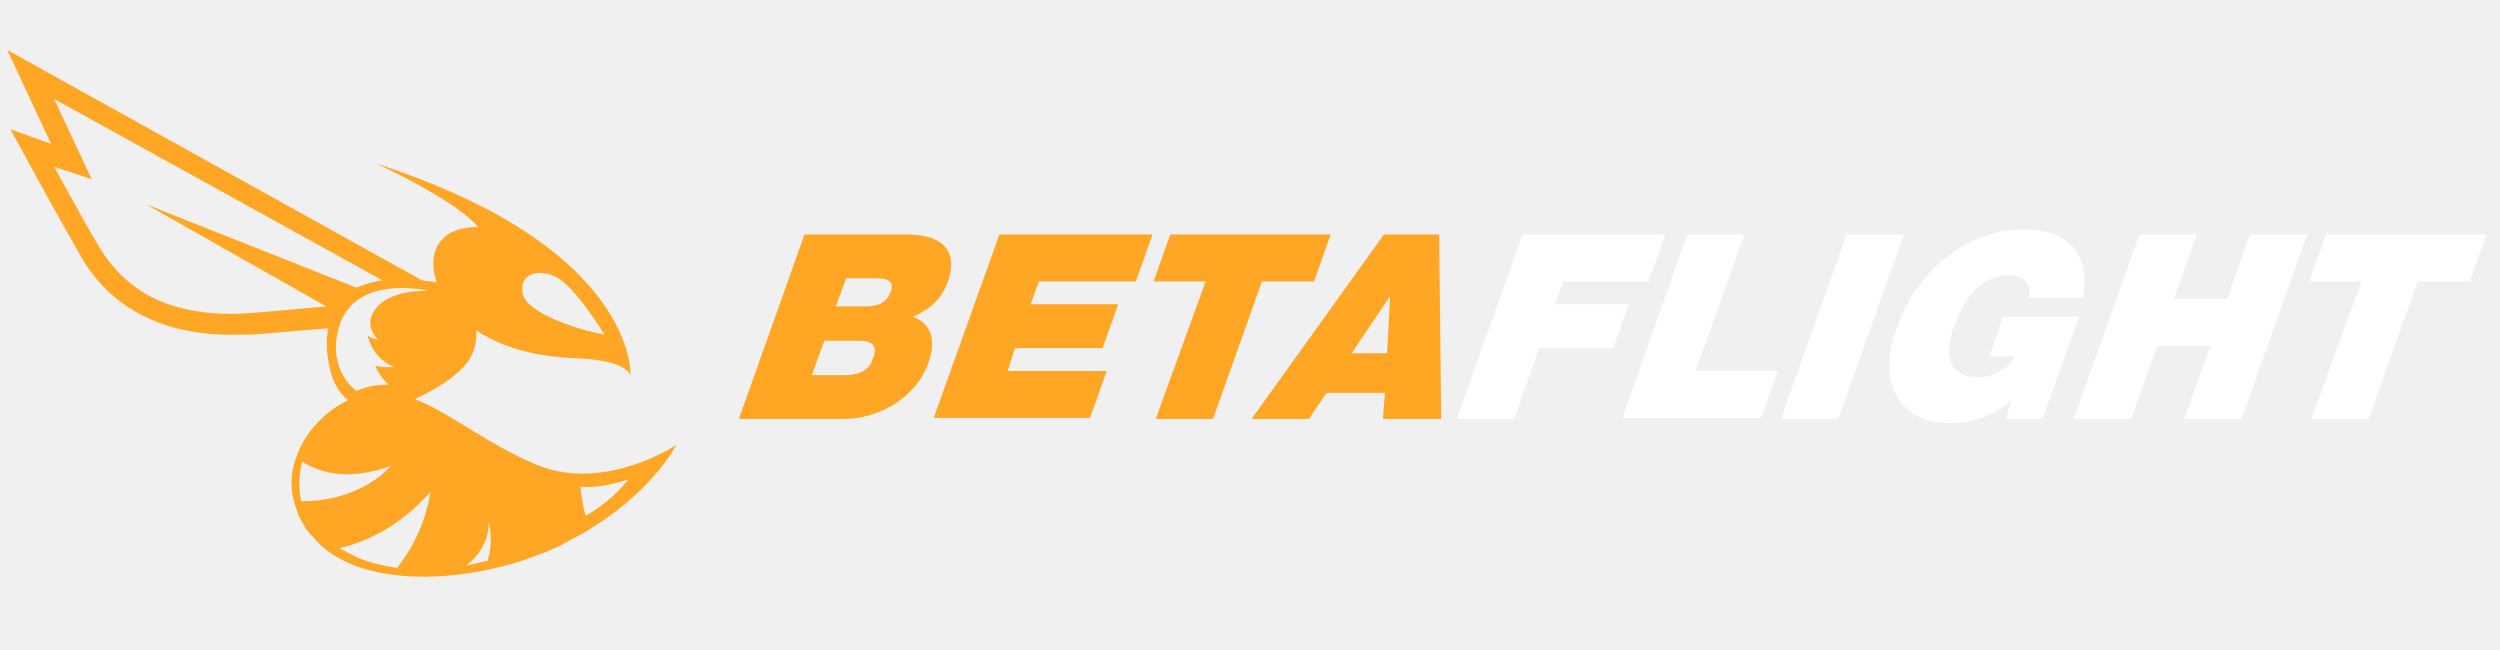
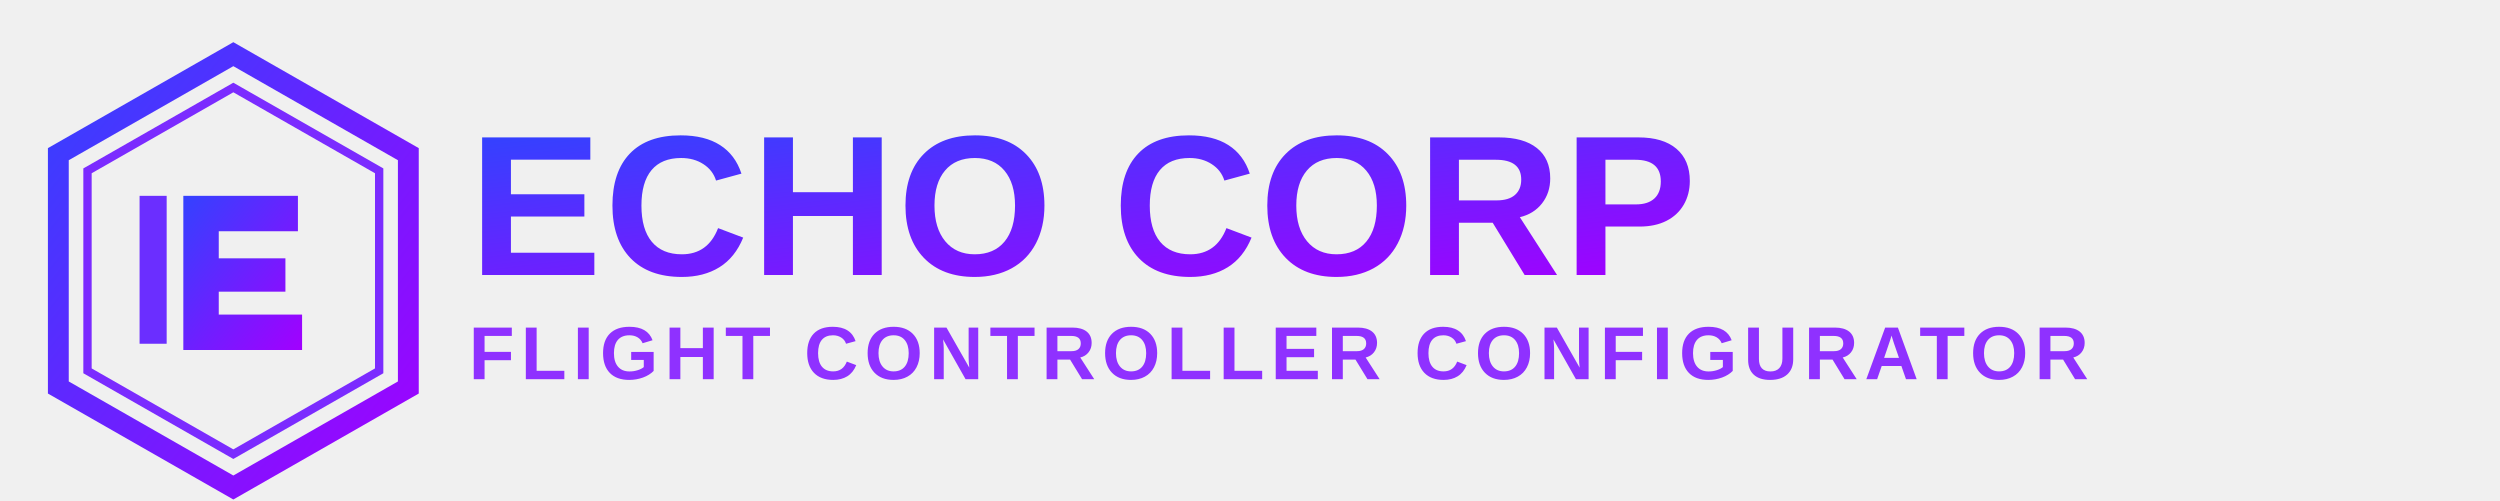
- <svg xmlns="http://www.w3.org/2000/svg" version="1.1" id="svg4057" x="0px" y="0px" viewBox="-21 39.4 239.9 62.3" style="enable-background:new -21 39.4 239.9 62.3;" xml:space="preserve">
-   <style type="text/css">
- 	.st0{fill:#FFA724;}
- 	.st1{fill:#FFFFFF;}
- </style>
-   <g>
-     <g>
-       <path class="st0" d="M56.2,61.9h9.7c4.7,0,4.7,2.6,4.1,4.4c-0.6,1.8-1.8,2.8-3.4,3.5c1.4,0.5,2.4,1.8,1.5,4.4    c-1.3,3.6-5,5.4-8.1,5.4H49.9L56.2,61.9z M56.9,75.4h3.2c1.1,0,2.3-0.3,2.7-1.7c0.4-1,0-1.6-1.3-1.6h-3.4L56.9,75.4z M59.2,68.8    h2.9c1.1,0,2-0.3,2.4-1.5c0.3-0.9-0.3-1.2-1.4-1.2h-2.9L59.2,68.8z" />
-       <path class="st0" d="M74.9,61.9h14.7L88,66.4h-9.3l-0.8,2.2h8.4l-1.5,4.2h-8.4L75.7,75h9.5l-1.6,4.5h-15L74.9,61.9z" />
-       <path class="st0" d="M94.7,66.4h-5l1.6-4.5h15.4l-1.6,4.5h-5l-4.7,13.2h-5.5L94.7,66.4z" />
-       <path class="st0" d="M111.8,61.9h5.3l0.2,17.7h-5.6l0.2-2.5h-5.6l-1.7,2.5h-5.5L111.8,61.9z M112.1,73.3l0.3-5.5l0,0l-3.7,5.5    H112.1z" />
-       <path class="st1" d="M125.1,61.9h13.7l-1.6,4.5H129l-0.8,2.2h7.1l-1.5,4.2h-7.1l-2.4,6.8h-5.5L125.1,61.9z" />
-       <path class="st1" d="M140.9,61.9h5.5L141.7,75h7.9l-1.6,4.5h-13.3L140.9,61.9z" />
-       <path class="st1" d="M156.2,61.9h5.5l-6.3,17.7h-5.5L156.2,61.9z" />
-       <path class="st1" d="M172,77.8c-1.8,1.6-3.9,2.2-5.8,2.2c-5.2,0-7-4.1-5.2-9.1c2.4-6.8,8.1-9.5,12.1-9.5c4.5,0,6.5,2.5,5.8,6.6    h-5.2c0.3-1.3-0.5-2.2-1.8-2.2c-3.8,0-5,4-5.5,5.2c-0.6,1.7-0.9,4.6,2.4,4.6c1.3,0,2.8-0.6,3.5-2h-2.4l1.3-3.8h7.3l-3.5,9.8h-3.5    L172,77.8z" />
-       <path class="st1" d="M184.3,61.9h5.5l-2.2,6.2h5.1l2.2-6.2h5.5l-6.3,17.7h-5.5l2.5-7H186l-2.5,7H178L184.3,61.9z" />
-       <path class="st1" d="M205.6,66.4h-5l1.6-4.5h15.4l-1.6,4.5h-5l-4.7,13.2h-5.5L205.6,66.4z" />
-     </g>
-     <path class="st0" d="M30.5,84c-4.8-2-8.3-5-11.7-6.3c1.8-0.8,3.5-1.9,4.5-2.9c1.1-1.1,1.5-2.4,1.4-3.7c3.6,2.4,7.8,2.6,10,2.7   c2.2,0.1,4.4,0.6,4.8,1.6c0,0,0.7-12.2-24.4-20.3c0,0,7.5,3.4,9.8,6.1c0,0-2.7-0.2-3.8,1.6c-0.6,0.9-0.7,2.2-0.2,3.7   c-0.4-0.1-0.9-0.1-1.4-0.2l-39.8-22.1l4.2,9l-3.9-1.4l1.2,2.2c0,0,1.7,3.2,5.5,9.9c3,5.3,8.4,7.9,15.6,7.6c0.3,0,0.6,0,0.9,0   c1.8-0.1,4.6-0.4,7.3-0.6c-0.2,1-0.2,2.2,0.1,3.6c0.3,1.6,1,2.7,1.8,3.3c-2.1,1-4.1,3-4.9,5.3c0,0,0,0,0,0c-0.6,1.5-0.8,3.2,0,5.3   c0,0,0,0,0,0c0.1,0.4,0.3,0.8,0.6,1.3c0.2,0.4,0.5,0.8,0.9,1.2c4.4,5.3,15.2,4.4,22,1.6c0.1,0,0.2-0.1,0.3-0.1   c0.5-0.2,1.1-0.5,1.6-0.7c0.1-0.1,0.2-0.1,0.3-0.2c0.6-0.3,1.1-0.6,1.7-0.9c6.7-3.9,9-8.5,9-8.5S37,86.7,30.5,84z M32.2,65.9   c1.9,0.8,4.8,5.6,4.8,5.6c-2.4-0.4-7.3-2-7.8-3.8S30.3,65.1,32.2,65.9z M25.9,89.5c0,0,0.5,1.6-0.1,3.7c-0.7,0.2-1.4,0.3-2.1,0.5   C24.9,92.8,25.9,91.4,25.9,89.5z M-7,59l17.3,9.8c-3.2,0.3-6.5,0.6-8.2,0.7c-2.6,0.1-4.9-0.2-6.9-0.9c-3-1-5.2-3-6.8-5.7   c-2-3.4-3.3-5.9-4.2-7.5l3.6,1.2l-3.6-7.7l31.5,17.4c-0.9,0.1-1.7,0.4-2.5,0.7L-7,59z M11.4,71.3c1.2-5.8,8.7-4,8.7-4   c-2.7,0-4.3,0.7-5.1,1.8c-1.2,1.6,0.3,2.9,0.3,2.9c-0.4-0.1-0.8-0.2-1-0.4c0,0,0,0,0,0.1c0.6,2.3,2.5,2.9,2.5,2.9   c-0.7,0.1-1.3,0-1.8-0.1c0.4,0.9,1,1.6,1.3,1.8c-1.7,0-2.5,0.4-3.1,0.6C11.9,76,10.8,73.8,11.4,71.3z M16.5,84.1   c0,0-2.7,3.4-8.6,3.4c-0.3-1.3-0.2-2.6,0.1-3.8C9.9,84.9,12.7,85.5,16.5,84.1z M11.6,92c2.5-0.6,5.7-2,8.7-5.4c0,0-0.4,3.8-3.2,7.3   c-1.3-0.2-2.6-0.5-3.8-1C12.7,92.6,12.1,92.3,11.6,92z M35.2,88.9c-0.3-0.9-0.5-2.8-0.5-2.8c2.1,0.2,4.6-0.7,4.6-0.7   C37.6,87.6,35.2,88.9,35.2,88.9z" />
+ <svg xmlns="http://www.w3.org/2000/svg" width="1200" height="240" viewBox="0 0 1200 240" role="img" aria-label="ECHO CORP Flight Controller Configurator">
+   <defs>
+     <linearGradient id="lw2" x1="0" y1="0" x2="1" y2="1">
+       <stop offset="0%" stop-color="#3342ff" />
+       <stop offset="100%" stop-color="#a200ff" />
+     </linearGradient>
+   </defs>
+   <rect width="1200" height="240" fill="none" />
+   <g transform="translate(20,18)">
+     <path d="M92 8 176 56v112L92 216 8 168V56L92 8Z" fill="none" stroke="url(#lw2)" stroke-width="10" />
+     <path d="M92 24 162 64v96L92 200 22 160V64L92 24Z" fill="none" stroke="#7b2bff" stroke-width="4" />
+     <path d="M68 147V76h55v17H85v13h32v16H85v11h40v17H68Z" fill="url(#lw2)" />
+     <path d="M47 76h13v71H47z" fill="#6b2eff" />
  </g>
+   <text x="225" y="132" fill="url(#lw2)" font-family="Segoe UI, Arial, sans-serif" font-size="96" font-weight="900" letter-spacing="1">ECHO CORP</text>
+   <text x="225" y="182" fill="#8f31ff" font-family="Segoe UI, Arial, sans-serif" font-size="36" font-weight="800" letter-spacing="3">FLIGHT CONTROLLER CONFIGURATOR</text>
</svg>
